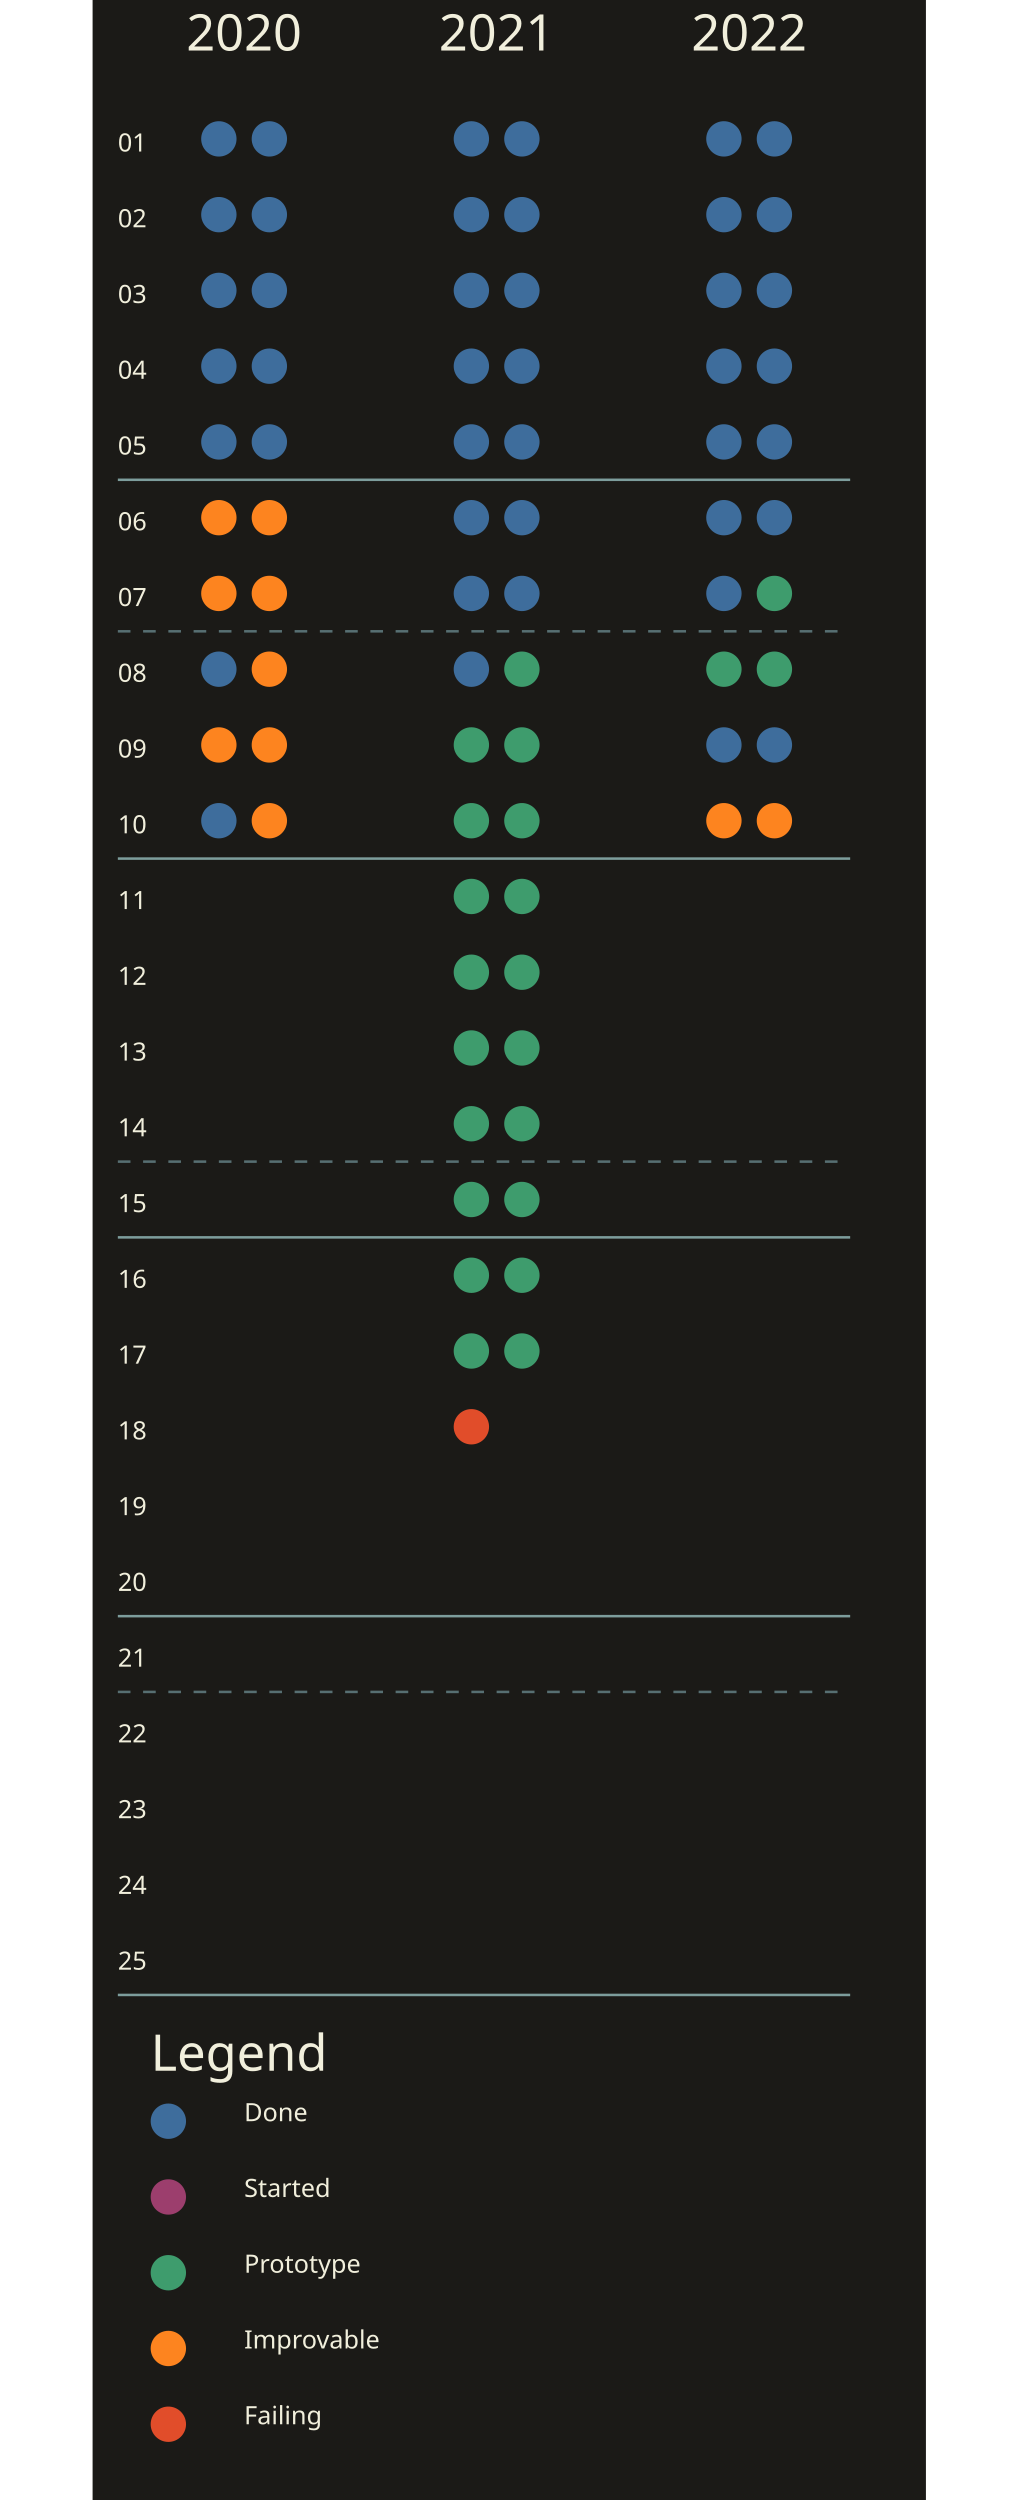
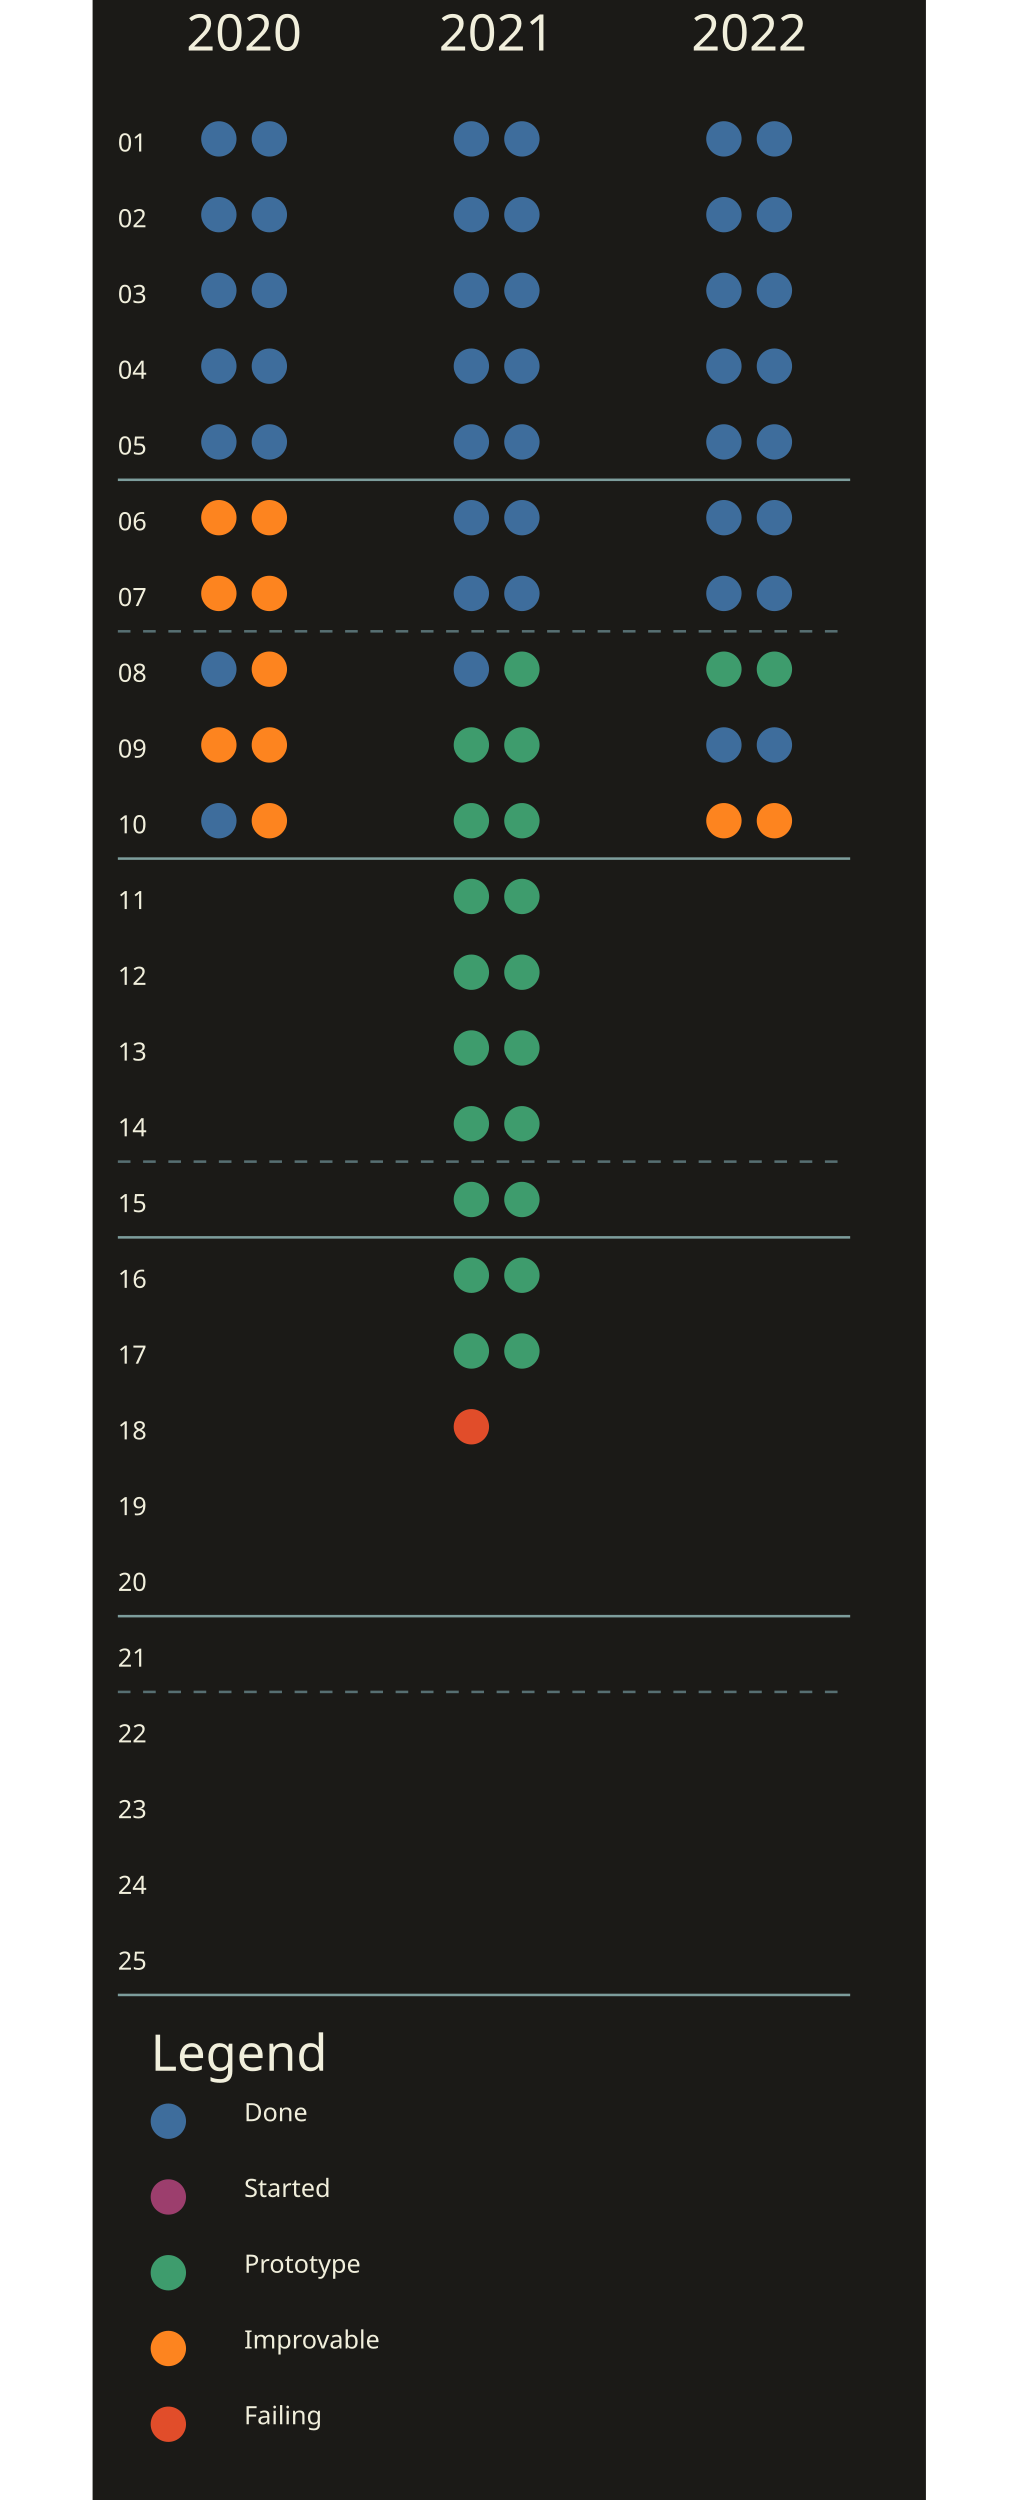
<svg xmlns="http://www.w3.org/2000/svg" height="810" style="font-family: 'Recursive', sans-serif;" viewBox="0 0 330 990" width="330">
  <defs>
    <style>
@font-face {
    font-family: 'Recursive';
    src: url('https://fonts.googleapis.com/css2?family=Recursive:wght,CASL@500,1&amp;display=swap');
  }
</style>
  </defs>
  <rect fill="#1b1a17" height="100%" width="100%" />
  <text fill="#F1EFDC" font-size="20" text-anchor="middle" x="60" y="20">
2020
</text>
  <circle cx="50" cy="55" fill="#3e6d9c" r="7" />
  <circle cx="70" cy="55" fill="#3e6d9c" r="7" />
  <circle cx="50" cy="85" fill="#3e6d9c" r="7" />
  <circle cx="70" cy="85" fill="#3e6d9c" r="7" />
  <circle cx="50" cy="115" fill="#3e6d9c" r="7" />
  <circle cx="70" cy="115" fill="#3e6d9c" r="7" />
  <circle cx="50" cy="145" fill="#3e6d9c" r="7" />
  <circle cx="70" cy="145" fill="#3e6d9c" r="7" />
  <circle cx="50" cy="175" fill="#3e6d9c" r="7" />
  <circle cx="70" cy="175" fill="#3e6d9c" r="7" />
  <circle cx="50" cy="205" fill="#fd841f" r="7" />
  <circle cx="70" cy="205" fill="#fd841f" r="7" />
  <circle cx="50" cy="235" fill="#fd841f" r="7" />
  <circle cx="70" cy="235" fill="#fd841f" r="7" />
  <circle cx="50" cy="265" fill="#3e6d9c" r="7" />
  <circle cx="70" cy="265" fill="#fd841f" r="7" />
  <circle cx="50" cy="295" fill="#fd841f" r="7" />
  <circle cx="70" cy="295" fill="#fd841f" r="7" />
  <circle cx="50" cy="325" fill="#3e6d9c" r="7" />
  <circle cx="70" cy="325" fill="#fd841f" r="7" />
  <text fill="#F1EFDC" font-size="20" text-anchor="middle" x="160" y="20">
2021
</text>
  <circle cx="150" cy="55" fill="#3e6d9c" r="7" />
  <circle cx="170" cy="55" fill="#3e6d9c" r="7" />
  <circle cx="150" cy="85" fill="#3e6d9c" r="7" />
  <circle cx="170" cy="85" fill="#3e6d9c" r="7" />
  <circle cx="150" cy="115" fill="#3e6d9c" r="7" />
  <circle cx="170" cy="115" fill="#3e6d9c" r="7" />
  <circle cx="150" cy="145" fill="#3e6d9c" r="7" />
  <circle cx="170" cy="145" fill="#3e6d9c" r="7" />
  <circle cx="150" cy="175" fill="#3e6d9c" r="7" />
  <circle cx="170" cy="175" fill="#3e6d9c" r="7" />
  <circle cx="150" cy="205" fill="#3e6d9c" r="7" />
  <circle cx="170" cy="205" fill="#3e6d9c" r="7" />
  <circle cx="150" cy="235" fill="#3e6d9c" r="7" />
  <circle cx="170" cy="235" fill="#3e6d9c" r="7" />
  <circle cx="150" cy="265" fill="#3e6d9c" r="7" />
  <circle cx="170" cy="265" fill="#3e9c6d" r="7" />
  <circle cx="150" cy="295" fill="#3e9c6d" r="7" />
  <circle cx="170" cy="295" fill="#3e9c6d" r="7" />
  <circle cx="150" cy="325" fill="#3e9c6d" r="7" />
  <circle cx="170" cy="325" fill="#3e9c6d" r="7" />
  <circle cx="150" cy="355" fill="#3e9c6d" r="7" />
  <circle cx="170" cy="355" fill="#3e9c6d" r="7" />
  <circle cx="150" cy="385" fill="#3e9c6d" r="7" />
  <circle cx="170" cy="385" fill="#3e9c6d" r="7" />
  <circle cx="150" cy="415" fill="#3e9c6d" r="7" />
  <circle cx="170" cy="415" fill="#3e9c6d" r="7" />
  <circle cx="150" cy="445" fill="#3e9c6d" r="7" />
  <circle cx="170" cy="445" fill="#3e9c6d" r="7" />
  <circle cx="150" cy="475" fill="#3e9c6d" r="7" />
  <circle cx="170" cy="475" fill="#3e9c6d" r="7" />
  <circle cx="150" cy="505" fill="#3e9c6d" r="7" />
  <circle cx="170" cy="505" fill="#3e9c6d" r="7" />
  <circle cx="150" cy="535" fill="#3e9c6d" r="7" />
  <circle cx="170" cy="535" fill="#3e9c6d" r="7" />
  <circle cx="150" cy="565" fill="#e14d2a" r="7" />
  <text fill="#F1EFDC" font-size="20" text-anchor="middle" x="260" y="20">
2022
</text>
  <circle cx="250" cy="55" fill="#3e6d9c" r="7" />
  <circle cx="270" cy="55" fill="#3e6d9c" r="7" />
  <circle cx="250" cy="85" fill="#3e6d9c" r="7" />
  <circle cx="270" cy="85" fill="#3e6d9c" r="7" />
  <circle cx="250" cy="115" fill="#3e6d9c" r="7" />
  <circle cx="270" cy="115" fill="#3e6d9c" r="7" />
  <circle cx="250" cy="145" fill="#3e6d9c" r="7" />
  <circle cx="270" cy="145" fill="#3e6d9c" r="7" />
  <circle cx="250" cy="175" fill="#3e6d9c" r="7" />
  <circle cx="270" cy="175" fill="#3e6d9c" r="7" />
  <circle cx="250" cy="205" fill="#3e6d9c" r="7" />
  <circle cx="270" cy="205" fill="#3e6d9c" r="7" />
  <circle cx="250" cy="235" fill="#3e6d9c" r="7" />
-   <circle cx="270" cy="235" fill="#3e9c6d" r="7" />
+   <circle cx="270" cy="235" fill="#3e6d9c" r="7" />
  <circle cx="250" cy="265" fill="#3e9c6d" r="7" />
  <circle cx="270" cy="265" fill="#3e9c6d" r="7" />
  <circle cx="250" cy="295" fill="#3e6d9c" r="7" />
  <circle cx="270" cy="295" fill="#3e6d9c" r="7" />
  <circle cx="250" cy="325" fill="#fd841f" r="7" />
  <circle cx="270" cy="325" fill="#fd841f" r="7" />
  <text fill="#F1EFDC" font-size="10" x="10" y="60">
01
</text>
  <text fill="#F1EFDC" font-size="10" x="10" y="90">
02
</text>
  <text fill="#F1EFDC" font-size="10" x="10" y="120">
03
</text>
  <text fill="#F1EFDC" font-size="10" x="10" y="150">
04
</text>
  <text fill="#F1EFDC" font-size="10" x="10" y="180">
05
</text>
  <line stroke="#7D9D9C" x1="10" x2="300" y1="190" y2="190" />
  <text fill="#F1EFDC" font-size="10" x="10" y="210">
06
</text>
  <text fill="#F1EFDC" font-size="10" x="10" y="240">
07
</text>
  <line stroke="#576F72" stroke-dasharray="5,5" x1="10" x2="300" y1="250" y2="250" />
  <text fill="#F1EFDC" font-size="10" x="10" y="270">
08
</text>
  <text fill="#F1EFDC" font-size="10" x="10" y="300">
09
</text>
  <text fill="#F1EFDC" font-size="10" x="10" y="330">
10
</text>
  <line stroke="#7D9D9C" x1="10" x2="300" y1="340" y2="340" />
  <text fill="#F1EFDC" font-size="10" x="10" y="360">
11
</text>
  <text fill="#F1EFDC" font-size="10" x="10" y="390">
12
</text>
  <text fill="#F1EFDC" font-size="10" x="10" y="420">
13
</text>
  <text fill="#F1EFDC" font-size="10" x="10" y="450">
14
</text>
  <line stroke="#576F72" stroke-dasharray="5,5" x1="10" x2="300" y1="460" y2="460" />
  <text fill="#F1EFDC" font-size="10" x="10" y="480">
15
</text>
  <line stroke="#7D9D9C" x1="10" x2="300" y1="490" y2="490" />
  <text fill="#F1EFDC" font-size="10" x="10" y="510">
16
</text>
  <text fill="#F1EFDC" font-size="10" x="10" y="540">
17
</text>
  <text fill="#F1EFDC" font-size="10" x="10" y="570">
18
</text>
  <text fill="#F1EFDC" font-size="10" x="10" y="600">
19
</text>
  <text fill="#F1EFDC" font-size="10" x="10" y="630">
20
</text>
  <line stroke="#7D9D9C" x1="10" x2="300" y1="640" y2="640" />
  <text fill="#F1EFDC" font-size="10" x="10" y="660">
21
</text>
  <line stroke="#576F72" stroke-dasharray="5,5" x1="10" x2="300" y1="670" y2="670" />
  <text fill="#F1EFDC" font-size="10" x="10" y="690">
22
</text>
  <text fill="#F1EFDC" font-size="10" x="10" y="720">
23
</text>
  <text fill="#F1EFDC" font-size="10" x="10" y="750">
24
</text>
  <text fill="#F1EFDC" font-size="10" x="10" y="780">
25
</text>
  <line stroke="#7D9D9C" x1="10" x2="300" y1="790" y2="790" />
  <text fill="#F1EFDC" font-size="20" text-anchor="left" x="23" y="820">
Legend
</text>
  <circle cx="30" cy="840" fill="#3e6d9c" r="7" />
  <text fill="#F1EFDC" font-size="10" x="60" y="840">

Done

</text>
  <circle cx="30" cy="870" fill="#9c3e6d" r="7" />
  <text fill="#F1EFDC" font-size="10" x="60" y="870">

Started

</text>
  <circle cx="30" cy="900" fill="#3e9c6d" r="7" />
  <text fill="#F1EFDC" font-size="10" x="60" y="900">

Prototype

</text>
  <circle cx="30" cy="930" fill="#fd841f" r="7" />
  <text fill="#F1EFDC" font-size="10" x="60" y="930">

Improvable

</text>
  <circle cx="30" cy="960" fill="#e14d2a" r="7" />
  <text fill="#F1EFDC" font-size="10" x="60" y="960">

Failing

</text>
</svg>
